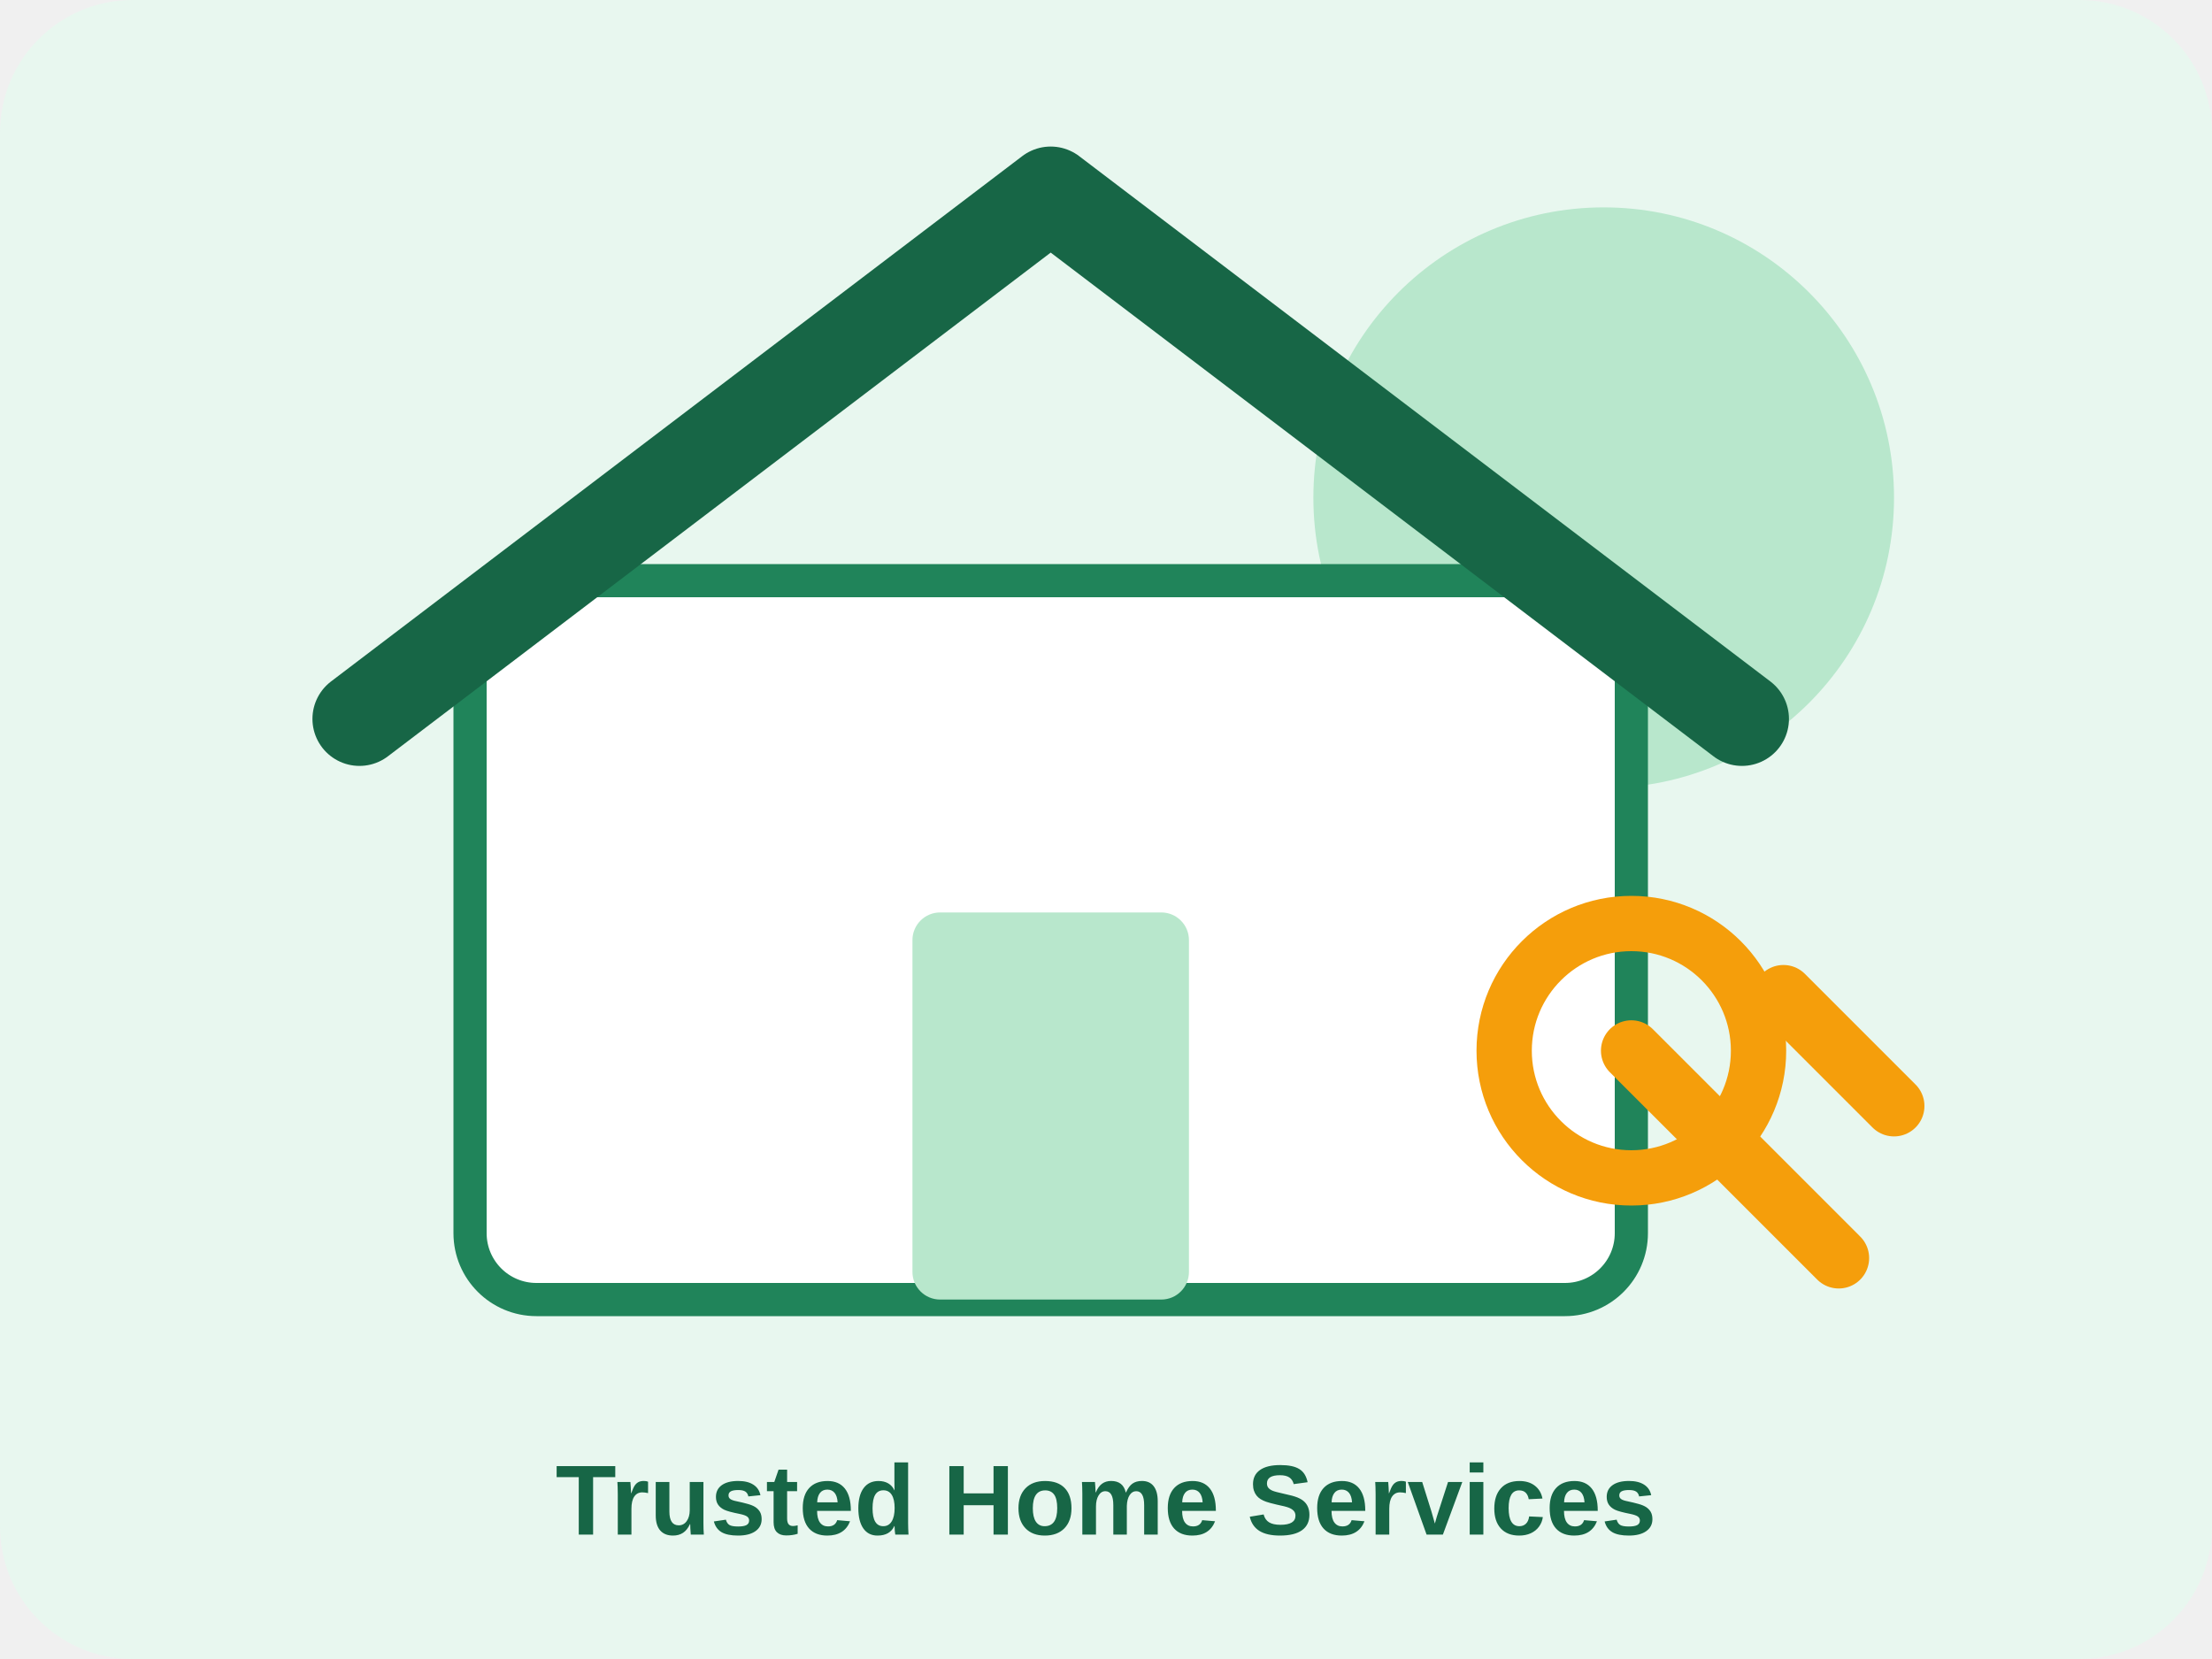
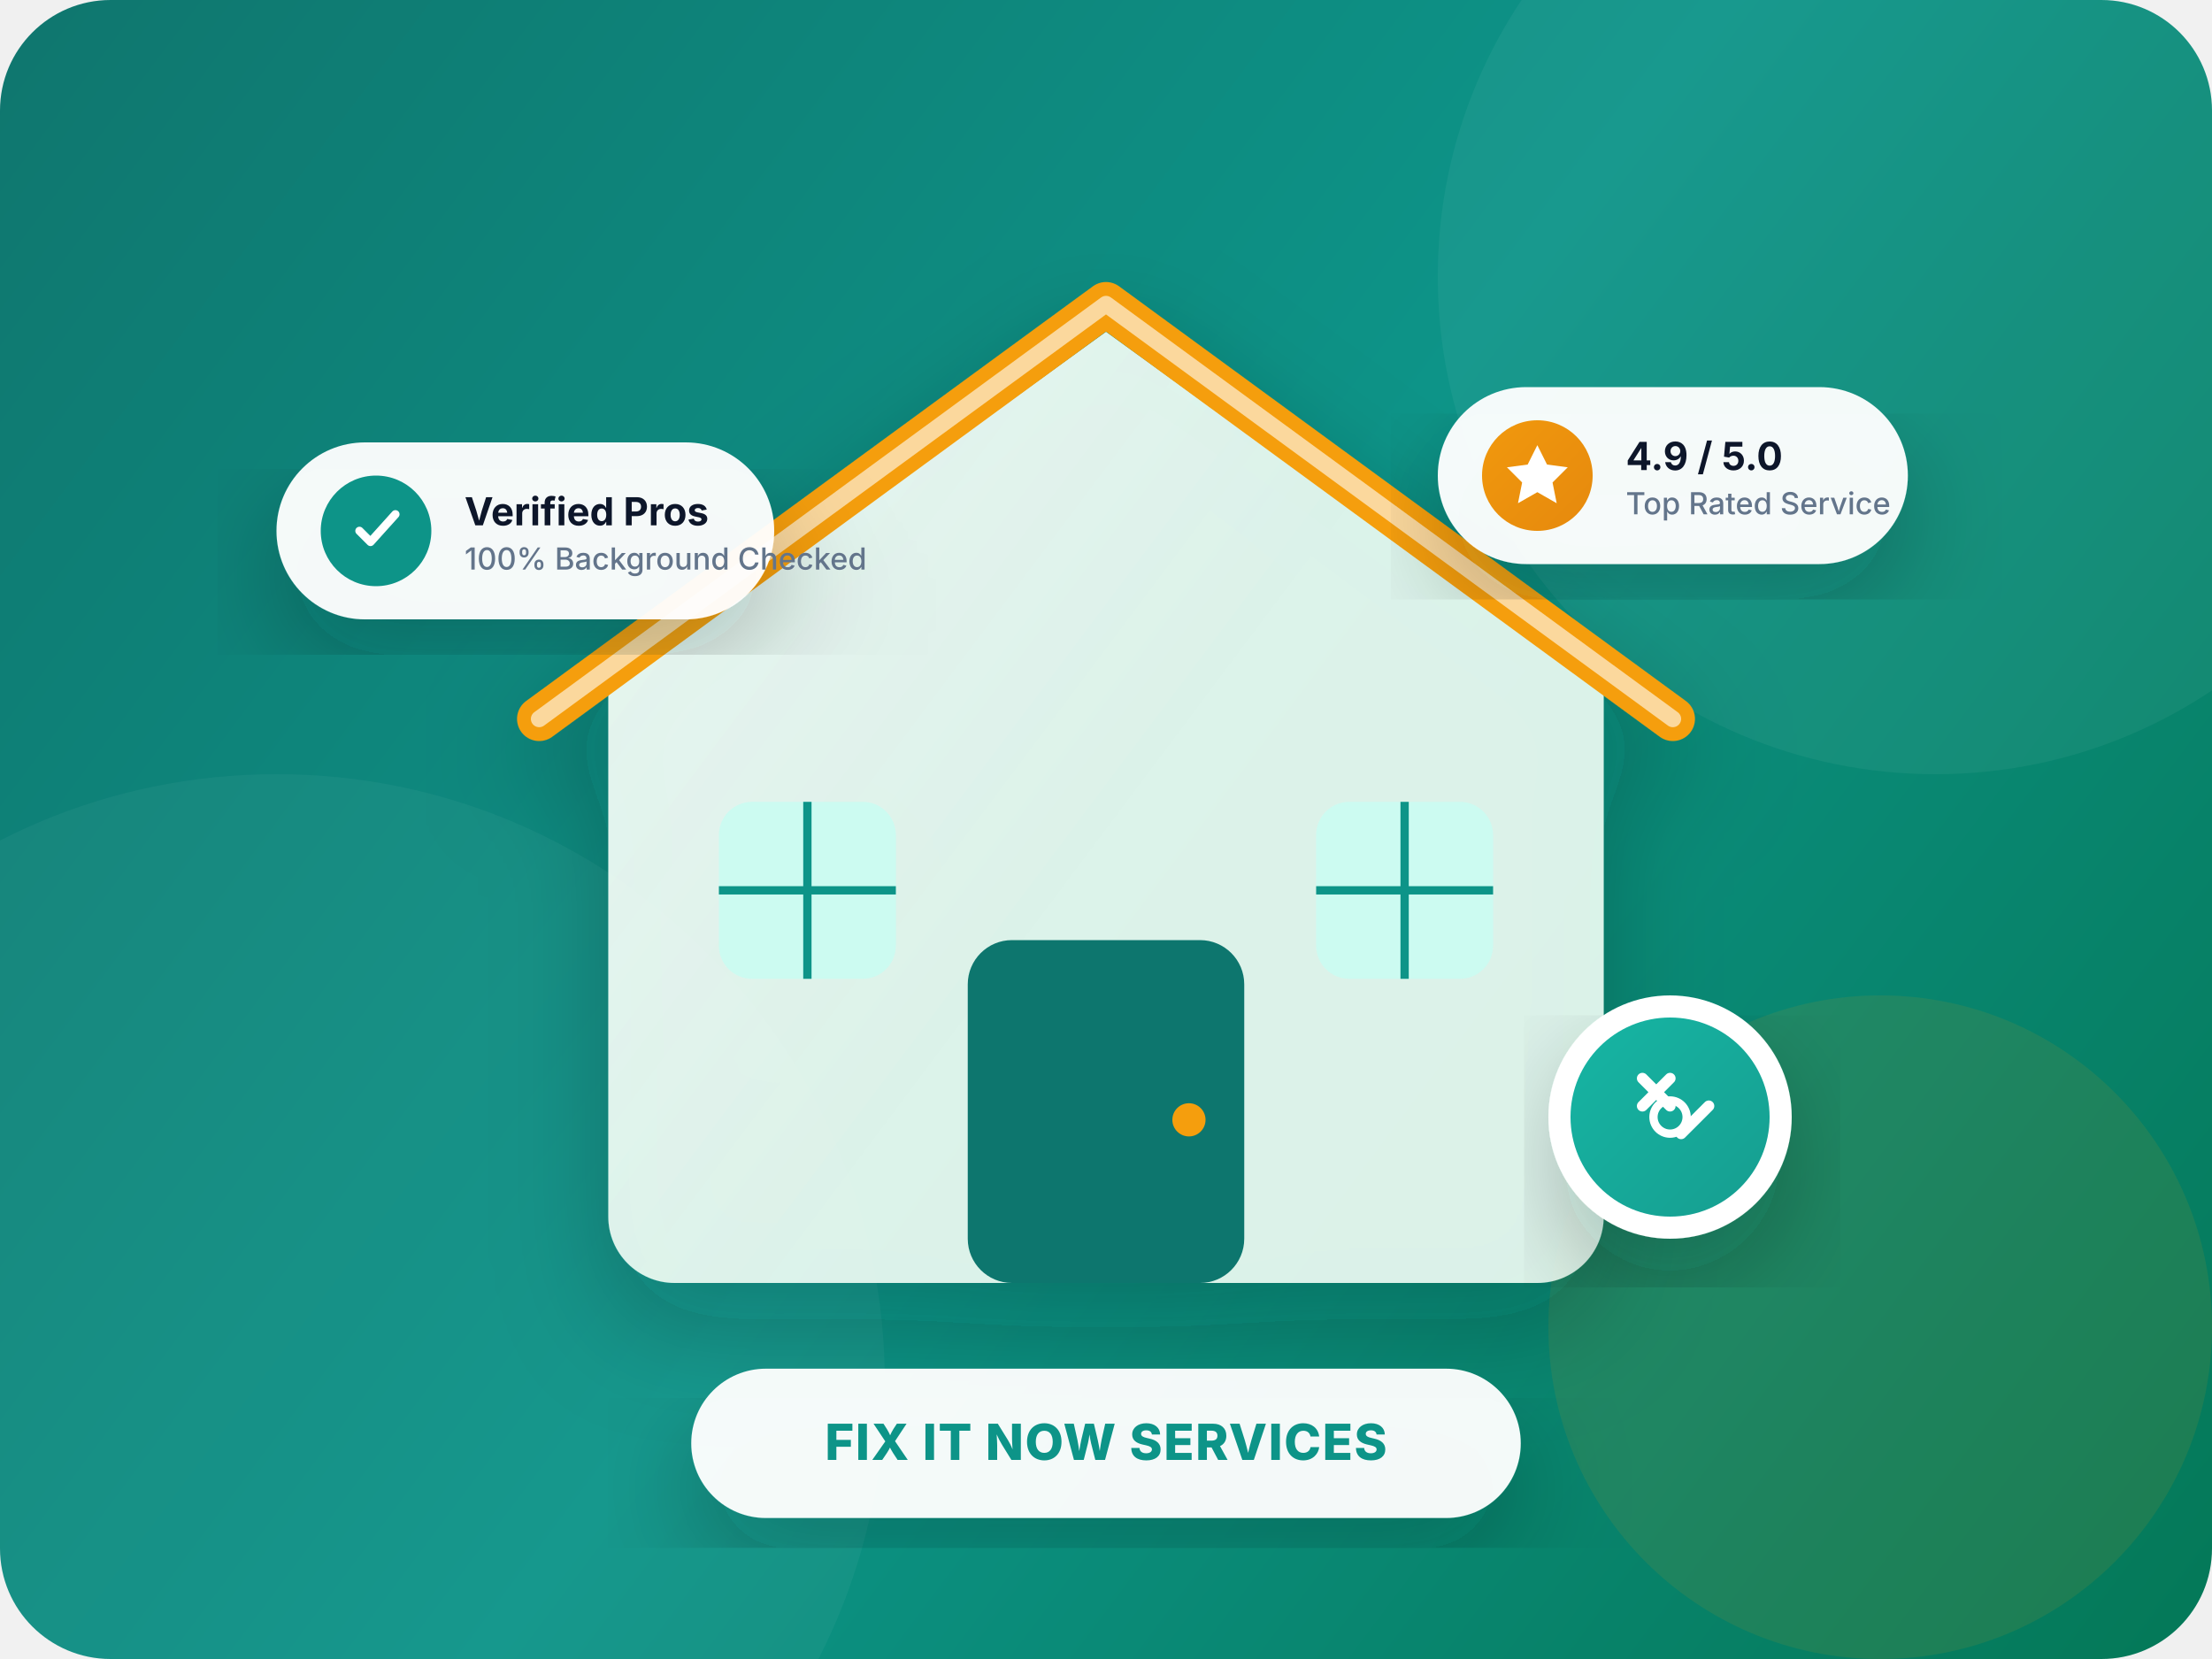
- <svg xmlns="http://www.w3.org/2000/svg" viewBox="0 0 800 600">
-   <rect width="800" height="600" rx="48" fill="#e8f7ef" />
-   <circle cx="580" cy="180" r="105" fill="#b8e7cc" />
-   <rect x="170" y="210" width="420" height="260" rx="24" fill="#fff" stroke="#20845a" stroke-width="12" />
-   <path d="M130 260L380 70l250 190" fill="none" stroke="#176646" stroke-width="34" stroke-linecap="round" stroke-linejoin="round" />
-   <rect x="330" y="330" width="100" height="140" rx="10" fill="#b8e7cc" />
-   <path d="M590 380l75 75m-20-95l40 40" stroke="#f59e0b" stroke-width="22" stroke-linecap="round" />
-   <circle cx="590" cy="380" r="46" fill="none" stroke="#f59e0b" stroke-width="20" />
-   <text x="400" y="555" text-anchor="middle" font-family="Arial" font-size="36" font-weight="700" fill="#176646">Trusted Home Services</text>
+ <svg xmlns="http://www.w3.org/2000/svg" viewBox="0 0 800 600" fill="none">
+   <defs>
+     <linearGradient id="bgGrad" x1="0" y1="0" x2="800" y2="600" gradientUnits="userSpaceOnUse">
+       <stop offset="0%" stop-color="#0f766e" />
+       <stop offset="50%" stop-color="#0d9488" />
+       <stop offset="100%" stop-color="#047857" />
+     </linearGradient>
+     <linearGradient id="cardGrad" x1="0" y1="0" x2="400" y2="300" gradientUnits="userSpaceOnUse">
+       <stop offset="0%" stop-color="#ffffff" stop-opacity="0.95" />
+       <stop offset="100%" stop-color="#f0fdf4" stop-opacity="0.9" />
+     </linearGradient>
+     <linearGradient id="accentGrad" x1="0" y1="0" x2="100" y2="100" gradientUnits="userSpaceOnUse">
+       <stop offset="0%" stop-color="#f59e0b" />
+       <stop offset="100%" stop-color="#d97706" />
+     </linearGradient>
+     <linearGradient id="tealGrad" x1="0" y1="0" x2="200" y2="200" gradientUnits="userSpaceOnUse">
+       <stop offset="0%" stop-color="#14b8a6" />
+       <stop offset="100%" stop-color="#0f766e" />
+     </linearGradient>
+     <filter id="shadow" x="-10%" y="-10%" width="130%" height="130%">
+       <feDropShadow dx="0" dy="16" stdDeviation="20" flood-color="#0f172a" flood-opacity="0.25" />
+     </filter>
+     <filter id="glow" x="-20%" y="-20%" width="140%" height="140%">
+       <feGaussianBlur stdDeviation="12" result="blur" />
+       <feComposite in="SourceGraphic" in2="blur" operator="over" />
+     </filter>
+   </defs>
+   <rect width="800" height="600" rx="40" fill="url(#bgGrad)" />
+   <circle cx="700" cy="100" r="180" fill="#ffffff" fill-opacity="0.05" />
+   <circle cx="100" cy="500" r="220" fill="#ffffff" fill-opacity="0.04" />
+   <circle cx="680" cy="480" r="120" fill="#f59e0b" fill-opacity="0.1" />
+   <g filter="url(#shadow)">
+     <path d="M 220 250 L 400 120 L 580 250 L 580 440 C 580 453.25 569.25 464 556 464 L 244 464 C 230.75 464 220 453.25 220 440 Z" fill="url(#cardGrad)" />
+     <path d="M 195 260 L 400 110 L 605 260" stroke="#f59e0b" stroke-width="16" stroke-linecap="round" stroke-linejoin="round" />
+     <path d="M 195 260 L 400 110 L 605 260" stroke="#ffffff" stroke-width="6" stroke-linecap="round" stroke-linejoin="round" stroke-opacity="0.6" />
+     <rect x="350" y="340" width="100" height="124" rx="16" fill="url(#tealGrad)" />
+     <circle cx="430" cy="405" r="6" fill="#f59e0b" />
+     <rect x="260" y="290" width="64" height="64" rx="12" fill="#ccfbf1" />
+     <line x1="292" y1="290" x2="292" y2="354" stroke="#0d9488" stroke-width="3" />
+     <line x1="260" y1="322" x2="324" y2="322" stroke="#0d9488" stroke-width="3" />
+     <rect x="476" y="290" width="64" height="64" rx="12" fill="#ccfbf1" />
+     <line x1="508" y1="290" x2="508" y2="354" stroke="#0d9488" stroke-width="3" />
+     <line x1="476" y1="322" x2="540" y2="322" stroke="#0d9488" stroke-width="3" />
+   </g>
+   <g transform="translate(100, 160)" filter="url(#shadow)">
+     <rect width="180" height="64" rx="32" fill="#ffffff" fill-opacity="0.95" />
+     <circle cx="36" cy="32" r="20" fill="#0d9488" />
+     <path d="M 30 32 L 34 36 L 43 26" stroke="#ffffff" stroke-width="3" stroke-linecap="round" stroke-linejoin="round" />
+     <text x="68" y="30" font-family="system-ui, -apple-system, sans-serif" font-weight="700" font-size="14" fill="#0f172a">Verified Pros</text>
+     <text x="68" y="46" font-family="system-ui, -apple-system, sans-serif" font-weight="500" font-size="11" fill="#64748b">100% Background Checked</text>
+   </g>
+   <g transform="translate(520, 140)" filter="url(#shadow)">
+     <rect width="170" height="64" rx="32" fill="#ffffff" fill-opacity="0.95" />
+     <circle cx="36" cy="32" r="20" fill="url(#accentGrad)" />
+     <path d="M 36 21 L 39.5 28 L 47 29 L 41.5 34.5 L 43 42 L 36 38 L 29 42 L 30.5 34.5 L 25 29 L 32.5 28 Z" fill="#ffffff" />
+     <text x="68" y="30" font-family="system-ui, -apple-system, sans-serif" font-weight="700" font-size="14" fill="#0f172a">4.9 / 5.0</text>
+     <text x="68" y="46" font-family="system-ui, -apple-system, sans-serif" font-weight="500" font-size="11" fill="#64748b">Top Rated Service</text>
+   </g>
+   <g transform="translate(560, 360)" filter="url(#shadow)">
+     <circle cx="44" cy="44" r="44" fill="#ffffff" />
+     <circle cx="44" cy="44" r="36" fill="url(#tealGrad)" />
+     <path d="M 34 30 L 44 40 M 44 30 L 34 40 M 48 50 L 58 40" stroke="#ffffff" stroke-width="4" stroke-linecap="round" />
+     <circle cx="44" cy="44" r="6" stroke="#ffffff" stroke-width="3" />
+   </g>
+   <g transform="translate(250, 495)" filter="url(#shadow)">
+     <rect width="300" height="54" rx="27" fill="#ffffff" fill-opacity="0.95" />
+     <text x="150" y="33" text-anchor="middle" font-family="system-ui, -apple-system, sans-serif" font-weight="800" font-size="18" fill="#0d9488" letter-spacing="0.5">FIX IT NOW SERVICES</text>
+   </g>
</svg>
